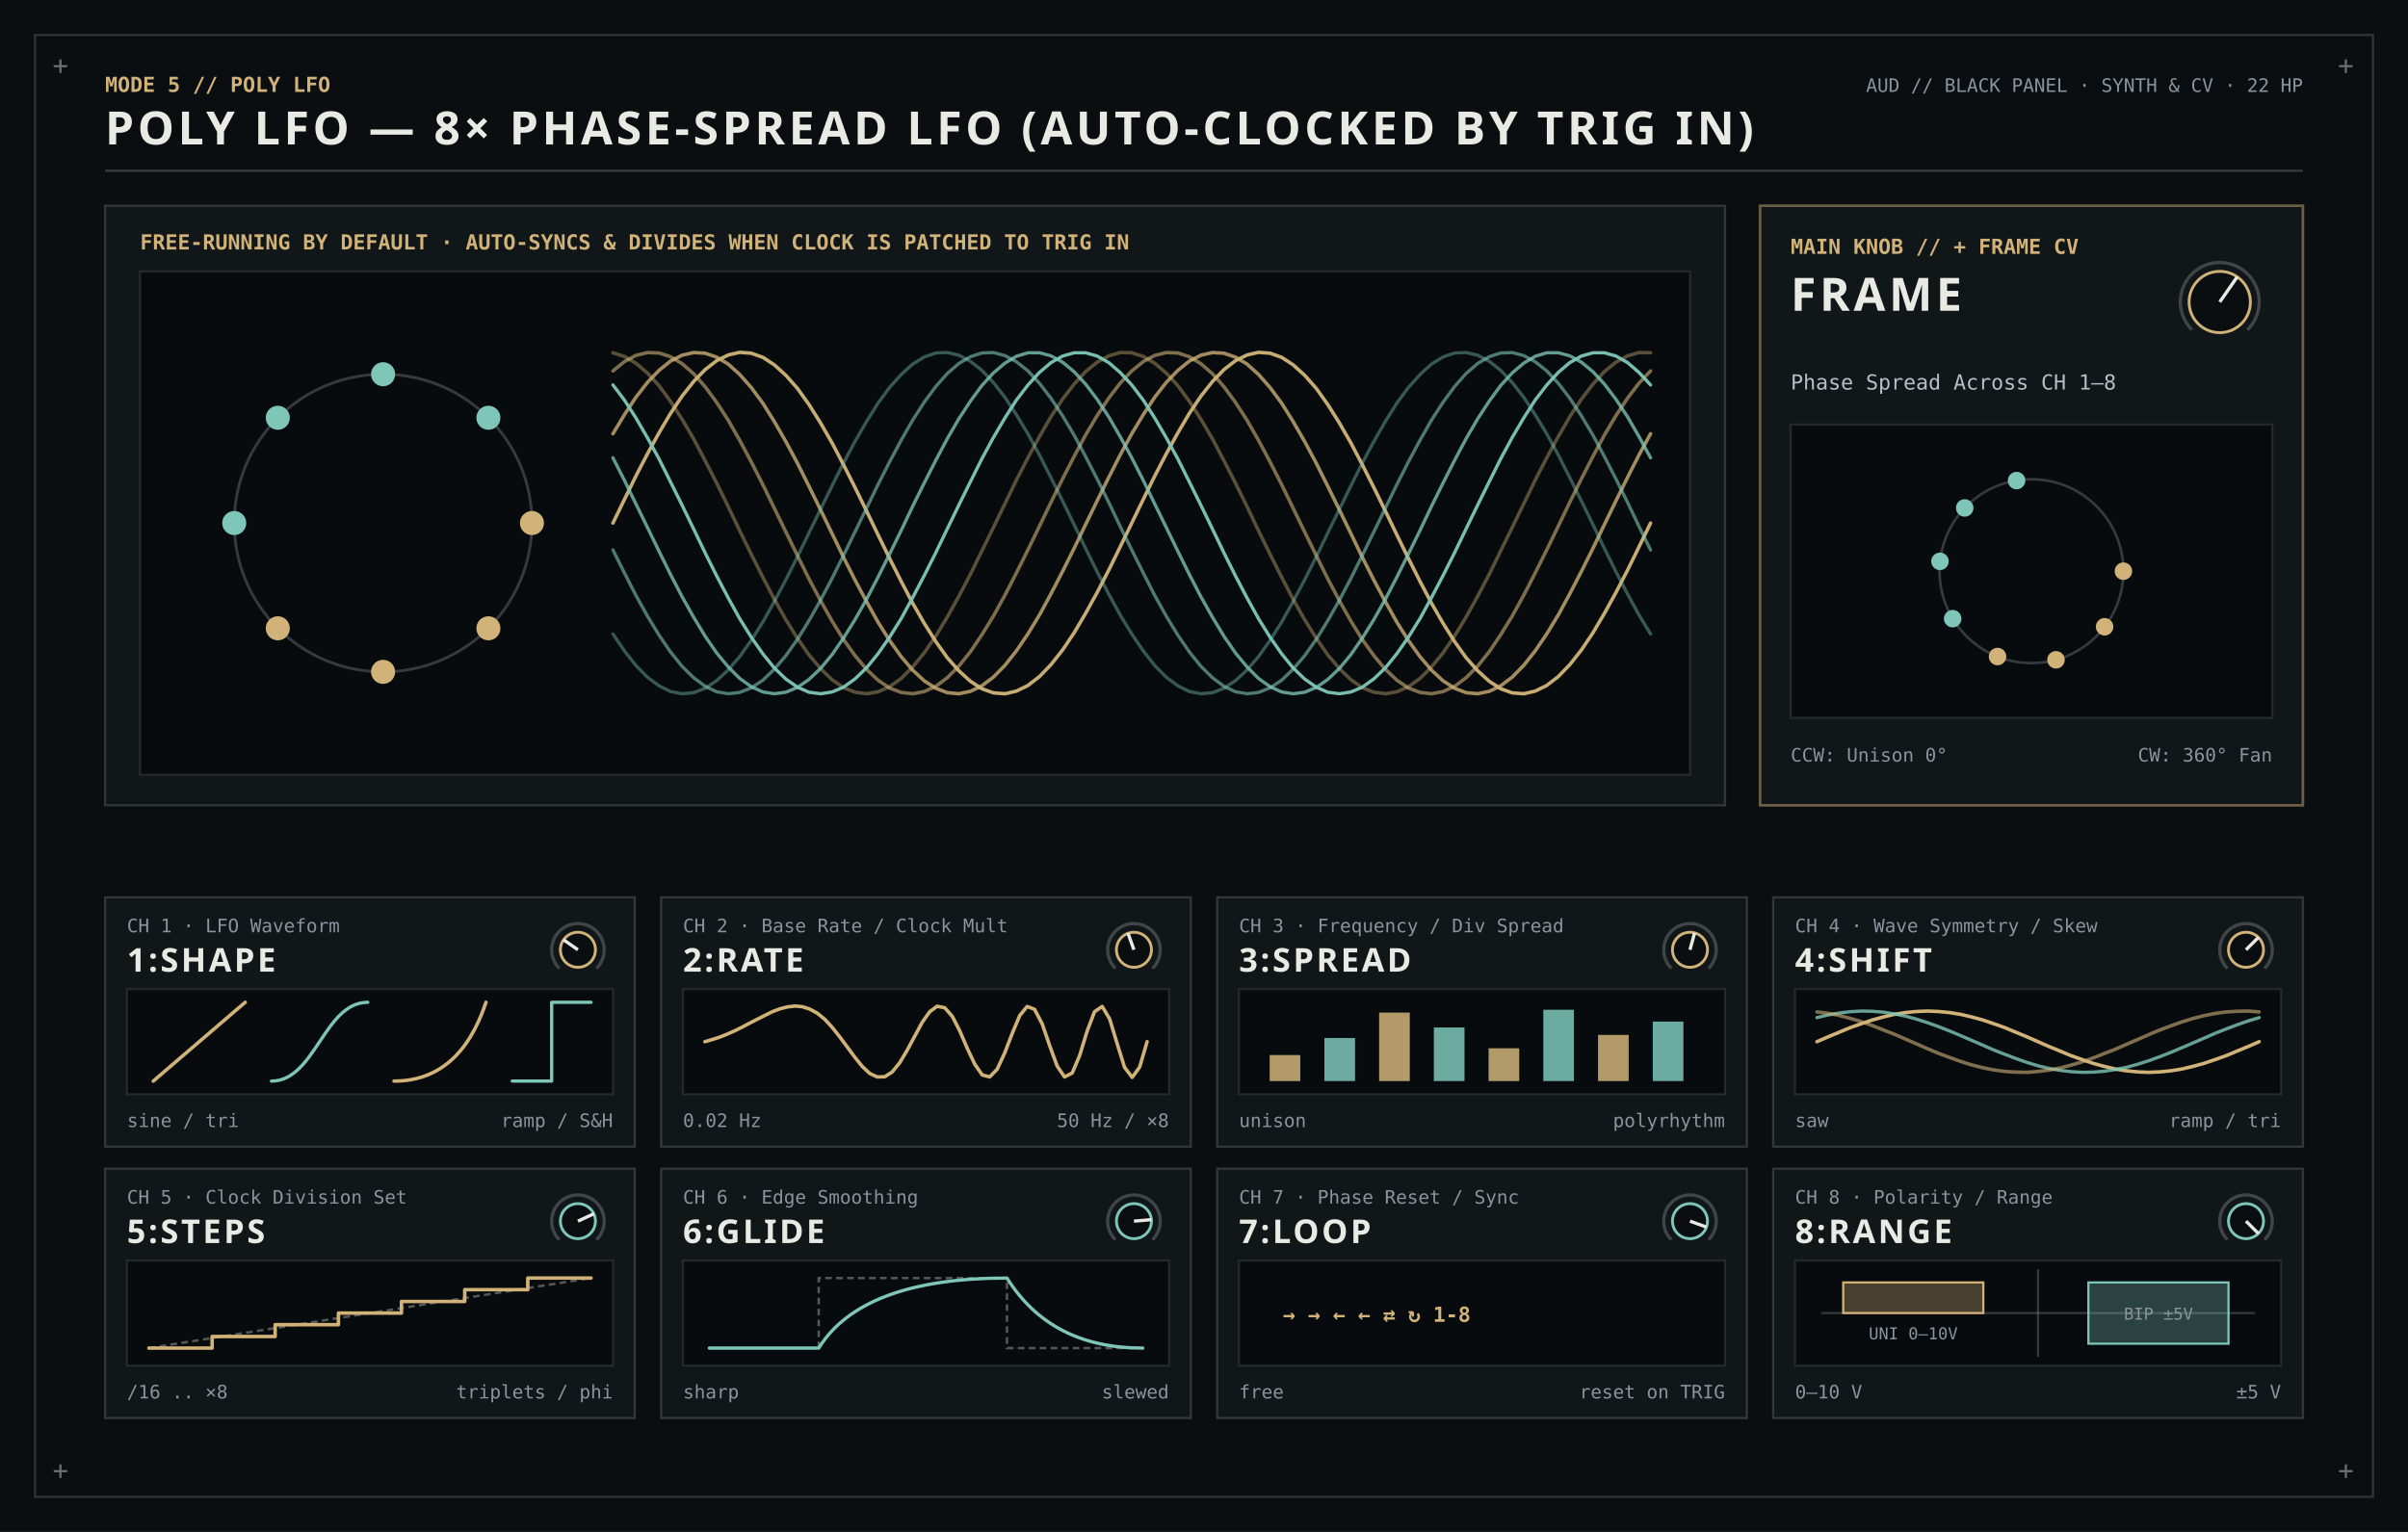
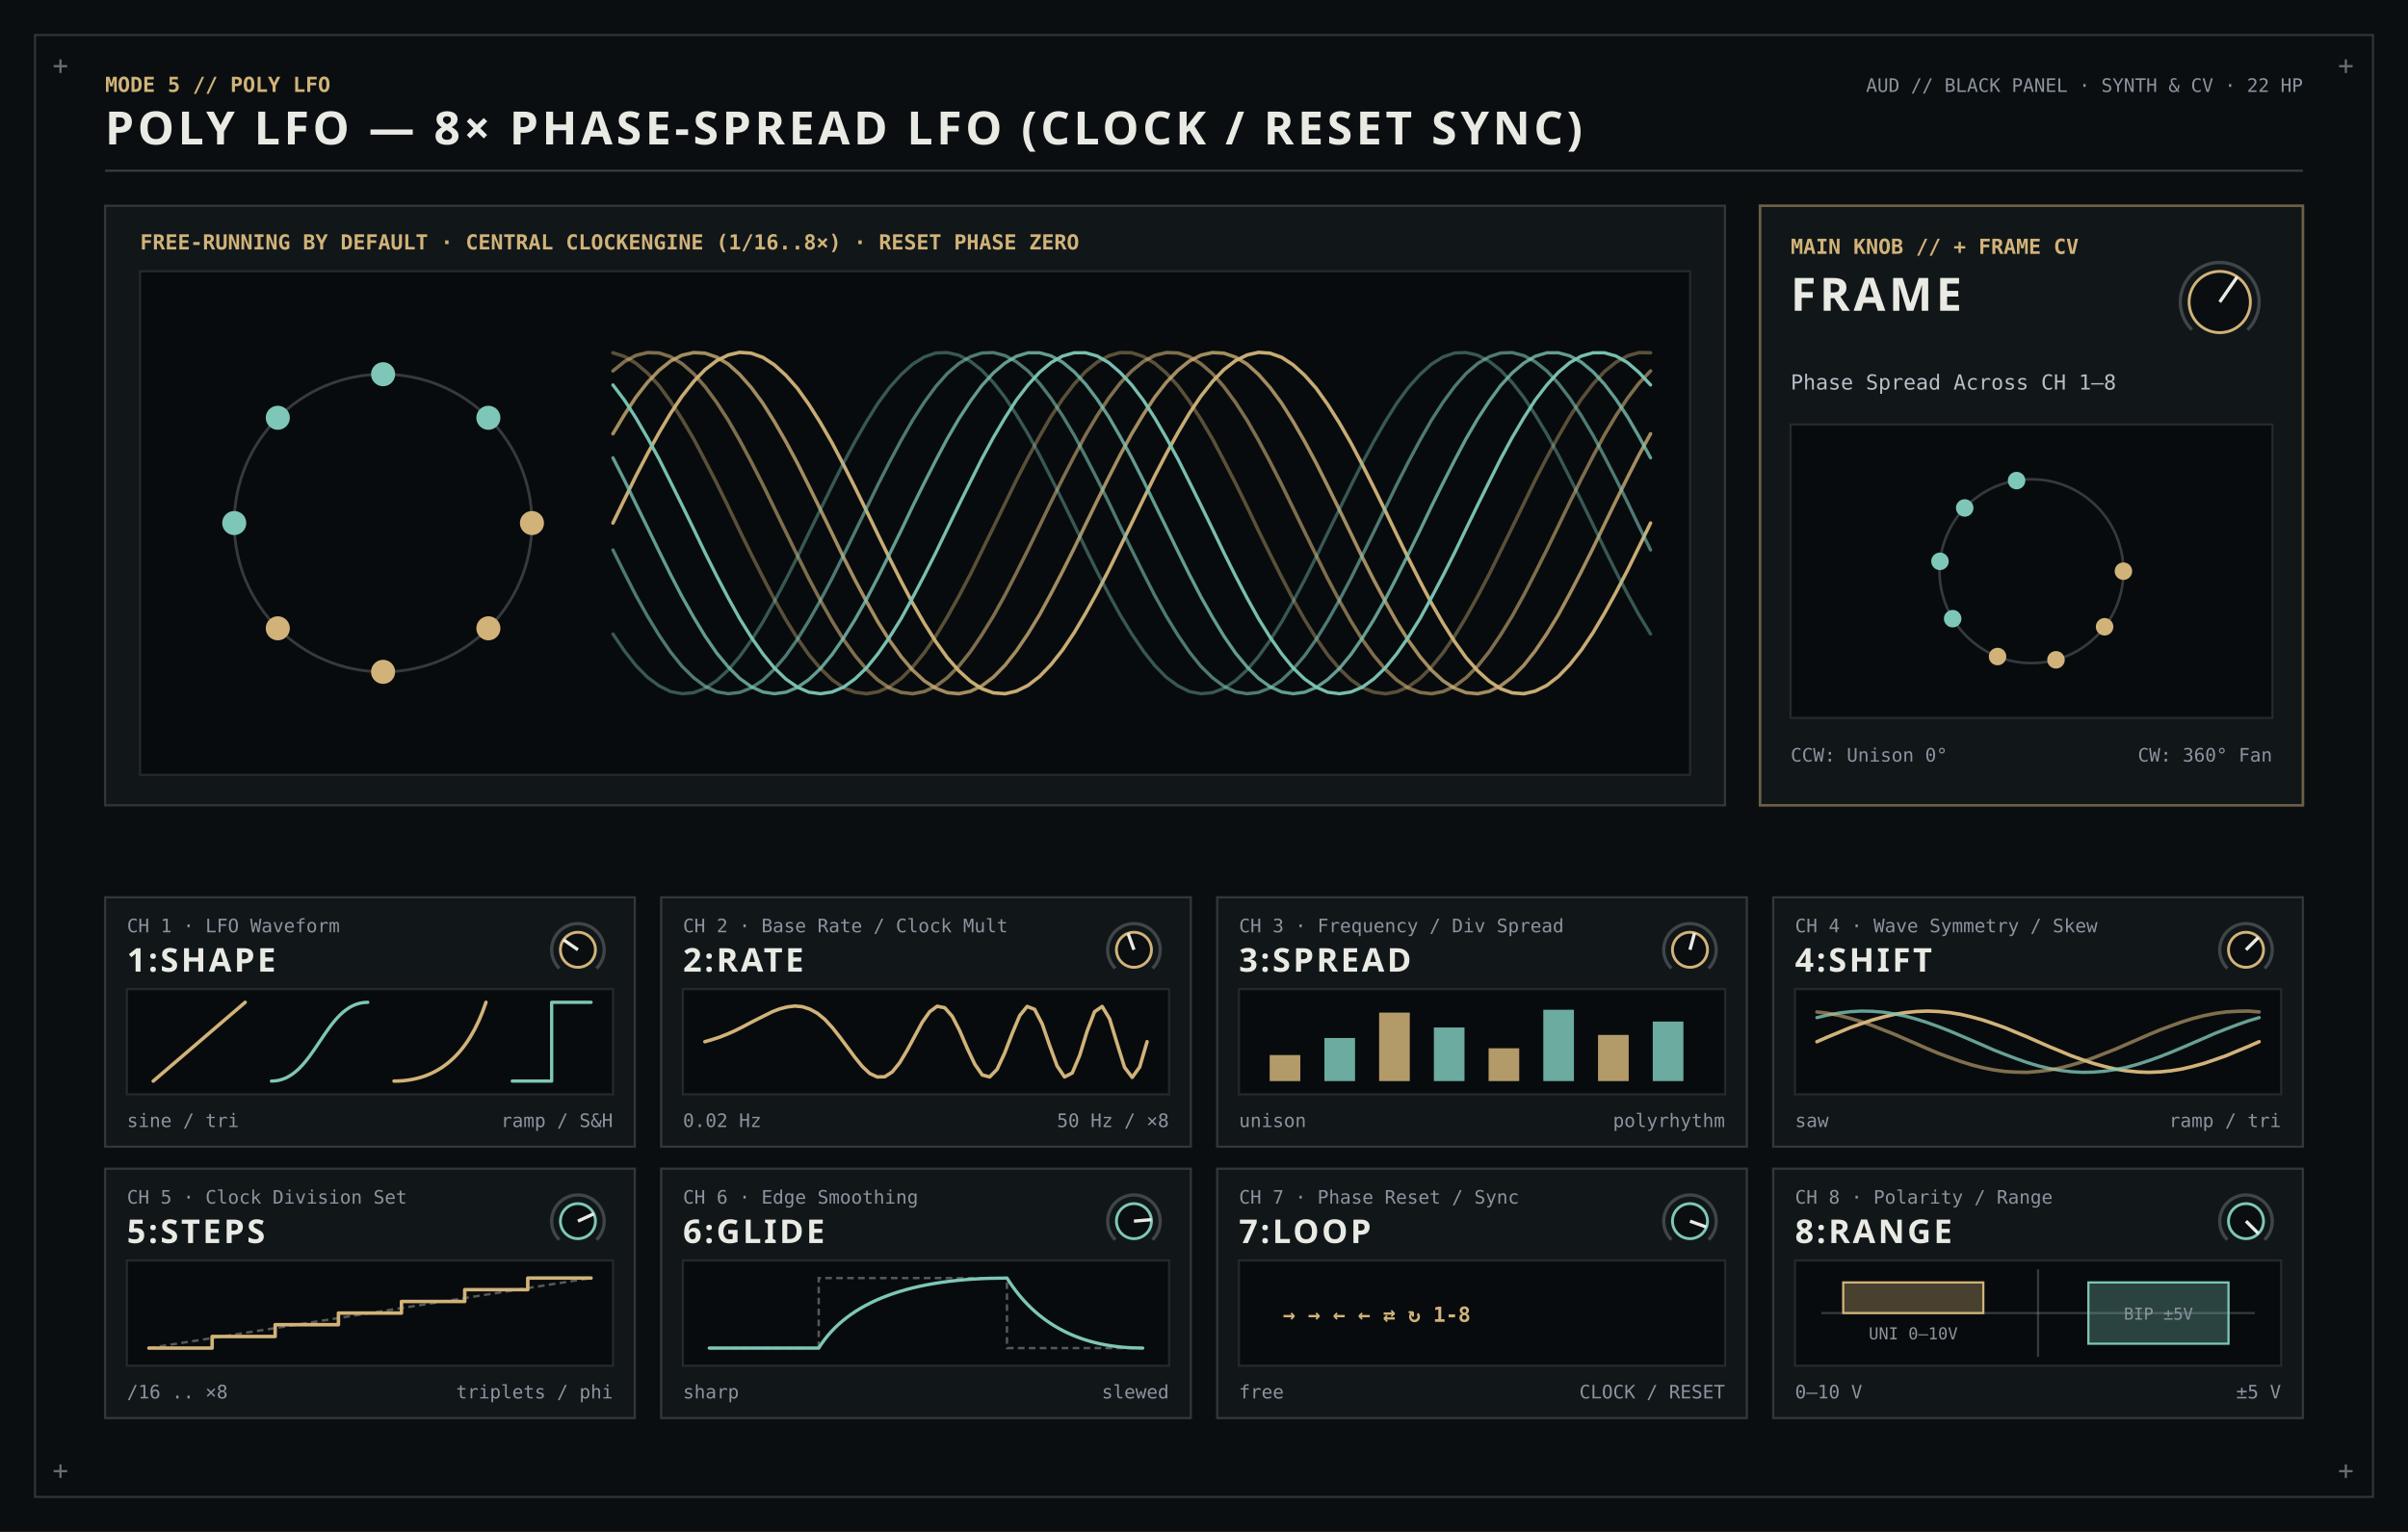
<svg xmlns="http://www.w3.org/2000/svg" viewBox="0 0 1100 700" width="1100" height="700">
  <defs>
    <style>
      .bg { fill: #0a0e10; }
      .card { fill: #111619; stroke: rgba(185, 190, 199, 0.22); stroke-width: 1; }
      .card-hi { fill: #111619; stroke: rgba(209, 179, 121, 0.48); stroke-width: 1.2; }
      .kcard { fill: #111619; stroke: rgba(185, 190, 199, 0.22); stroke-width: 1; }
      .plot { fill: #080b0d; stroke: rgba(185, 190, 199, 0.14); stroke-width: 1; }
      .title { font-family: 'Barlow Condensed', 'Bahnschrift', sans-serif; font-weight: 600; fill: #eaeae4; letter-spacing: 0.08em; font-size: 21px; }
      .kname { font-family: 'Barlow Condensed', 'Bahnschrift', sans-serif; font-weight: 600; fill: #eaeae4; letter-spacing: 0.08em; font-size: 15px; }
      .mono { font-family: 'JetBrains Mono', monospace; font-weight: 400; fill: #b9bec7; font-size: 9.5px; }
      .mono-sm { font-family: 'JetBrains Mono', monospace; font-weight: 400; fill: #8b949e; font-size: 8.5px; }
      .mono-xs { font-family: 'JetBrains Mono', monospace; font-weight: 400; fill: #8b949e; font-size: 7.5px; }
      .mono-acc { font-family: 'JetBrains Mono', monospace; font-weight: 600; fill: #d1b379; font-size: 9.5px; }
      .mono-cy { font-family: 'JetBrains Mono', monospace; font-weight: 600; fill: #7ec7b8; font-size: 9.5px; }
      .grid { stroke: rgba(185, 190, 199, 0.10); stroke-width: 1; }
      .axis { stroke: rgba(185, 190, 199, 0.26); stroke-width: 1; }
      .w-acc { fill: none; stroke: #d1b379; stroke-width: 1.6; stroke-linecap: round; stroke-linejoin: round; }
      .w-cy { fill: none; stroke: #7ec7b8; stroke-width: 1.5; stroke-linecap: round; stroke-linejoin: round; }
      .w-dim { fill: none; stroke: rgba(234, 234, 228, 0.35); stroke-width: 1.1; stroke-dasharray: 3 2; }
      .reg { font-family: 'JetBrains Mono', monospace; fill: #b9bec7; font-size: 12px; opacity: 0.55; }
    </style>
    <marker id="arr-a" viewBox="0 0 10 10" refX="8" refY="5" markerWidth="5" markerHeight="5" orient="auto-start-reverse">
      <path d="M 0 1 L 10 5 L 0 9 z" fill="#d1b379" />
    </marker>
    <marker id="arr-c" viewBox="0 0 10 10" refX="8" refY="5" markerWidth="5" markerHeight="5" orient="auto-start-reverse">
      <path d="M 0 1 L 10 5 L 0 9 z" fill="#7ec7b8" />
    </marker>
  </defs>
  <rect class="bg" x="0" y="0" width="1100" height="700" />
  <rect x="16" y="16" width="1068" height="668" fill="none" stroke="rgba(185, 190, 199, 0.22)" stroke-width="1" />
  <text class="reg" x="24" y="34">+</text>
  <text class="reg" x="1068" y="34">+</text>
  <text class="reg" x="24" y="676">+</text>
  <text class="reg" x="1068" y="676">+</text>
  <text class="mono-acc" x="48" y="42">MODE 5 // POLY LFO</text>
-   <text class="title" x="48" y="66">POLY LFO — 8× PHASE-SPREAD LFO (AUTO-CLOCKED BY TRIG IN)</text>
+   <text class="title" x="48" y="66">POLY LFO — 8× PHASE-SPREAD LFO (CLOCK / RESET SYNC)</text>
  <text class="mono-sm" x="1052" y="42" text-anchor="end">AUD // BLACK PANEL · SYNTH &amp; CV · 22 HP</text>
  <line x1="48" y1="78" x2="1052" y2="78" stroke="rgba(185, 190, 199, 0.26)" stroke-width="1" />
  <rect class="card" x="48" y="94" width="740" height="274" />
-   <text class="mono-acc" x="64" y="114">FREE-RUNNING BY DEFAULT  ·  AUTO-SYNCS &amp; DIVIDES WHEN CLOCK IS PATCHED TO TRIG IN</text>
+   <text class="mono-acc" x="64" y="114">FREE-RUNNING BY DEFAULT  ·  CENTRAL CLOCKENGINE (1/16..8×)  ·  RESET PHASE ZERO</text>
  <rect class="plot" x="64" y="124" width="708" height="230" />
  <circle cx="175" cy="239" r="68" fill="none" stroke="rgba(185, 190, 199, 0.26)" stroke-width="1.3" />
  <circle cx="243.0" cy="239.0" r="5.5" fill="#d1b379" />
  <circle cx="223.1" cy="287.1" r="5.5" fill="#d1b379" />
  <circle cx="175.0" cy="307.0" r="5.5" fill="#d1b379" />
  <circle cx="126.9" cy="287.1" r="5.5" fill="#d1b379" />
  <circle cx="107.0" cy="239.0" r="5.5" fill="#7ec7b8" />
  <circle cx="126.9" cy="190.9" r="5.5" fill="#7ec7b8" />
  <circle cx="175.0" cy="171.0" r="5.5" fill="#7ec7b8" />
  <circle cx="223.1" cy="190.9" r="5.5" fill="#7ec7b8" />
  <polyline class="w-acc" opacity="0.95" points="280.0,239.0 285.3,228.1 290.5,217.5 295.8,207.3 301.1,197.7 306.3,188.9 311.6,181.0 316.9,174.3 322.1,168.9 327.4,164.8 332.7,162.2 337.9,161.0 343.2,161.4 348.5,163.3 353.7,166.7 359.0,171.5 364.3,177.5 369.5,184.8 374.8,193.2 380.1,202.4 385.3,212.3 390.6,222.8 395.9,233.6 401.1,244.4 406.4,255.2 411.7,265.7 416.9,275.6 422.2,284.8 427.5,293.2 432.7,300.5 438.0,306.5 443.3,311.3 448.5,314.7 453.8,316.6 459.1,317.0 464.3,315.8 469.6,313.2 474.9,309.1 480.1,303.7 485.4,297.0 490.7,289.1 495.9,280.3 501.2,270.7 506.5,260.5 511.7,249.9 517.0,239.0 522.3,228.1 527.5,217.5 532.8,207.3 538.1,197.7 543.3,188.9 548.6,181.0 553.9,174.3 559.1,168.9 564.4,164.8 569.7,162.2 574.9,161.0 580.2,161.4 585.5,163.3 590.7,166.7 596.0,171.5 601.3,177.5 606.5,184.8 611.8,193.2 617.1,202.4 622.3,212.3 627.6,222.8 632.9,233.6 638.1,244.4 643.4,255.2 648.7,265.7 653.9,275.6 659.2,284.8 664.5,293.2 669.7,300.5 675.0,306.5 680.3,311.3 685.5,314.7 690.8,316.6 696.1,317.0 701.3,315.8 706.6,313.2 711.9,309.1 717.1,303.7 722.4,297.0 727.7,289.1 732.9,280.3 738.2,270.7 743.5,260.5 748.7,249.9 754.0,239.0" />
  <polyline class="w-acc" opacity="0.77" points="280.0,198.2 285.3,189.4 290.5,181.5 295.8,174.7 301.1,169.2 306.3,165.0 311.6,162.3 316.9,161.1 322.1,161.4 327.4,163.2 332.7,166.4 337.9,171.1 343.2,177.1 348.5,184.3 353.7,192.6 359.0,201.8 364.3,211.7 369.5,222.1 374.8,232.9 380.1,243.8 385.3,254.6 390.6,265.1 395.9,275.0 401.1,284.3 406.4,292.7 411.7,300.1 416.9,306.2 422.2,311.1 427.5,314.5 432.7,316.5 438.0,317.0 443.3,315.9 448.5,313.4 453.8,309.4 459.1,304.0 464.3,297.4 469.6,289.6 474.9,280.9 480.1,271.3 485.4,261.1 490.7,250.5 495.9,239.7 501.2,228.8 506.5,218.1 511.7,207.9 517.0,198.2 522.3,189.4 527.5,181.5 532.8,174.7 538.1,169.2 543.3,165.0 548.6,162.3 553.9,161.1 559.1,161.4 564.4,163.2 569.7,166.4 574.9,171.1 580.2,177.1 585.5,184.3 590.7,192.6 596.0,201.8 601.3,211.7 606.5,222.1 611.8,232.9 617.1,243.8 622.3,254.6 627.6,265.1 632.9,275.0 638.1,284.3 643.4,292.7 648.7,300.1 653.9,306.2 659.2,311.1 664.5,314.5 669.7,316.5 675.0,317.0 680.3,315.9 685.5,313.4 690.8,309.4 696.1,304.0 701.3,297.4 706.6,289.6 711.9,280.9 717.1,271.3 722.4,261.1 727.7,250.5 732.9,239.7 738.2,228.8 743.5,218.1 748.7,207.9 754.0,198.2" />
  <polyline class="w-acc" opacity="0.59" points="280.0,169.5 285.3,165.2 290.5,162.4 295.8,161.1 301.1,161.3 306.3,163.0 311.6,166.2 316.9,170.8 322.1,176.7 327.4,183.9 332.7,192.1 337.9,201.2 343.2,211.1 348.5,221.5 353.7,232.2 359.0,243.1 364.3,253.9 369.5,264.4 374.8,274.4 380.1,283.8 385.3,292.2 390.6,299.6 395.9,305.9 401.1,310.8 406.4,314.4 411.7,316.4 416.9,317.0 422.2,316.0 427.5,313.6 432.7,309.7 438.0,304.4 443.3,297.8 448.5,290.1 453.8,281.5 459.1,271.9 464.3,261.8 469.6,251.2 474.9,240.3 480.1,229.5 485.4,218.8 490.7,208.5 495.9,198.8 501.2,189.9 506.5,181.9 511.7,175.1 517.0,169.5 522.3,165.2 527.5,162.4 532.8,161.1 538.1,161.3 543.3,163.0 548.6,166.2 553.9,170.8 559.1,176.7 564.4,183.9 569.7,192.1 574.9,201.2 580.2,211.1 585.5,221.5 590.7,232.2 596.0,243.1 601.3,253.9 606.5,264.4 611.8,274.4 617.1,283.8 622.3,292.2 627.6,299.6 632.9,305.9 638.1,310.8 643.4,314.4 648.7,316.4 653.9,317.0 659.2,316.0 664.5,313.6 669.7,309.7 675.0,304.4 680.3,297.8 685.5,290.1 690.8,281.5 696.1,271.9 701.3,261.8 706.6,251.2 711.9,240.3 717.1,229.5 722.4,218.8 727.7,208.5 732.9,198.8 738.2,189.9 743.5,181.9 748.7,175.1 754.0,169.5" />
  <polyline class="w-acc" opacity="0.41" points="280.0,161.2 285.3,162.9 290.5,166.0 295.8,170.5 301.1,176.3 306.3,183.4 311.6,191.6 316.9,200.6 322.1,210.5 327.4,220.8 332.7,231.6 337.9,242.5 343.2,253.3 348.5,263.8 353.7,273.8 359.0,283.2 364.3,291.7 369.5,299.2 374.8,305.5 380.1,310.6 385.3,314.2 390.6,316.3 395.9,317.0 401.1,316.1 406.4,313.8 411.7,310.0 416.9,304.8 422.2,298.3 427.5,290.6 432.7,282.0 438.0,272.5 443.3,262.4 448.5,251.8 453.8,241.0 459.1,230.1 464.3,219.4 469.6,209.1 474.9,199.4 480.1,190.4 485.4,182.4 490.7,175.5 495.9,169.8 501.2,165.5 506.5,162.6 511.7,161.1 517.0,161.2 522.3,162.9 527.5,166.0 532.8,170.5 538.1,176.3 543.3,183.4 548.6,191.6 553.9,200.6 559.1,210.5 564.4,220.8 569.7,231.6 574.9,242.5 580.2,253.3 585.5,263.8 590.7,273.8 596.0,283.2 601.3,291.7 606.5,299.2 611.8,305.5 617.1,310.6 622.3,314.2 627.6,316.3 632.9,317.0 638.1,316.1 643.4,313.8 648.7,310.0 653.9,304.8 659.2,298.3 664.5,290.6 669.7,282.0 675.0,272.5 680.3,262.4 685.5,251.8 690.8,241.0 696.1,230.1 701.3,219.4 706.6,209.1 711.9,199.4 717.1,190.4 722.4,182.4 727.7,175.5 732.9,169.8 738.2,165.5 743.5,162.6 748.7,161.1 754.0,161.2" />
  <polyline class="w-cy" opacity="0.95" points="280.0,175.9 285.3,182.9 290.5,191.0 295.8,200.1 301.1,209.8 306.3,220.2 311.6,230.9 316.9,241.8 322.1,252.6 327.4,263.2 332.7,273.3 337.9,282.7 343.2,291.2 348.5,298.8 353.7,305.2 359.0,310.3 364.3,314.0 369.5,316.3 374.8,317.0 380.1,316.2 385.3,314.0 390.6,310.2 395.9,305.1 401.1,298.7 406.4,291.1 411.7,282.6 416.9,273.1 422.2,263.0 427.5,252.5 432.7,241.7 438.0,230.8 443.3,220.1 448.5,209.7 453.8,199.9 459.1,190.9 464.3,182.8 469.6,175.9 474.9,170.1 480.1,165.7 485.4,162.7 490.7,161.2 495.9,161.2 501.2,162.7 506.5,165.7 511.7,170.2 517.0,175.9 522.3,182.9 527.5,191.0 532.8,200.1 538.1,209.8 543.3,220.2 548.6,230.9 553.9,241.8 559.1,252.6 564.4,263.2 569.7,273.3 574.9,282.7 580.2,291.2 585.5,298.8 590.7,305.2 596.0,310.3 601.3,314.0 606.5,316.3 611.8,317.0 617.1,316.2 622.3,314.0 627.6,310.2 632.9,305.1 638.1,298.7 643.4,291.1 648.7,282.6 653.9,273.1 659.2,263.0 664.5,252.5 669.7,241.7 675.0,230.8 680.3,220.1 685.5,209.7 690.8,199.9 696.1,190.9 701.3,182.8 706.6,175.9 711.9,170.1 717.1,165.7 722.4,162.7 727.7,161.2 732.9,161.2 738.2,162.7 743.5,165.7 748.7,170.2 754.0,175.9" />
  <polyline class="w-cy" opacity="0.77" points="280.0,209.2 285.3,219.6 290.5,230.3 295.8,241.1 301.1,252.0 306.3,262.5 311.6,272.7 316.9,282.1 322.1,290.7 327.4,298.4 332.7,304.8 337.9,310.0 343.2,313.8 348.5,316.2 353.7,317.0 359.0,316.3 364.3,314.1 369.5,310.5 374.8,305.5 380.1,299.1 385.3,291.6 390.6,283.1 395.9,273.7 401.1,263.7 406.4,253.1 411.7,242.3 416.9,231.4 422.2,220.7 427.5,210.3 432.7,200.5 438.0,191.4 443.3,183.3 448.5,176.2 453.8,170.4 459.1,165.9 464.3,162.8 469.6,161.2 474.9,161.2 480.1,162.6 485.4,165.5 490.7,169.9 495.9,175.5 501.2,182.5 506.5,190.5 511.7,199.5 517.0,209.2 522.3,219.6 527.5,230.3 532.8,241.1 538.1,252.0 543.3,262.5 548.6,272.7 553.9,282.1 559.1,290.7 564.4,298.4 569.7,304.8 574.9,310.0 580.2,313.8 585.5,316.2 590.7,317.0 596.0,316.3 601.3,314.1 606.5,310.5 611.8,305.5 617.1,299.1 622.3,291.6 627.6,283.1 632.9,273.7 638.1,263.7 643.4,253.1 648.7,242.3 653.9,231.4 659.2,220.7 664.5,210.3 669.7,200.5 675.0,191.4 680.3,183.3 685.5,176.2 690.8,170.4 696.1,165.9 701.3,162.8 706.6,161.2 711.9,161.2 717.1,162.6 722.4,165.5 727.7,169.9 732.9,175.5 738.2,182.5 743.5,190.5 748.7,199.5 754.0,209.2" />
  <polyline class="w-cy" opacity="0.59" points="280.0,251.3 285.3,261.9 290.5,272.1 295.8,281.6 301.1,290.3 306.3,297.9 311.6,304.5 316.9,309.7 322.1,313.6 327.4,316.1 332.7,317.0 337.9,316.4 343.2,314.3 348.5,310.8 353.7,305.8 359.0,299.6 364.3,292.1 369.5,283.7 374.8,274.3 380.1,264.3 385.3,253.8 390.6,243.0 395.9,232.1 401.1,221.4 406.4,211.0 411.7,201.1 416.9,192.0 422.2,183.8 427.5,176.6 432.7,170.7 438.0,166.1 443.3,163.0 448.5,161.3 453.8,161.1 459.1,162.5 464.3,165.3 469.6,169.5 474.9,175.2 480.1,182.0 485.4,190.0 490.7,198.9 495.9,208.6 501.2,218.9 506.5,229.6 511.7,240.5 517.0,251.3 522.3,261.9 527.5,272.1 532.8,281.6 538.1,290.3 543.3,297.9 548.6,304.5 553.9,309.7 559.1,313.6 564.4,316.1 569.7,317.0 574.9,316.4 580.2,314.3 585.5,310.8 590.7,305.8 596.0,299.6 601.3,292.1 606.5,283.7 611.8,274.3 617.1,264.3 622.3,253.8 627.6,243.0 632.9,232.1 638.1,221.4 643.4,211.0 648.7,201.1 653.9,192.0 659.2,183.8 664.5,176.6 669.7,170.7 675.0,166.1 680.3,163.0 685.5,161.3 690.8,161.1 696.1,162.5 701.3,165.3 706.6,169.5 711.9,175.2 717.1,182.0 722.4,190.0 727.7,198.9 732.9,208.6 738.2,218.9 743.5,229.6 748.7,240.5 754.0,251.3" />
  <polyline class="w-cy" opacity="0.41" points="280.0,289.7 285.3,297.5 290.5,304.1 295.8,309.5 301.1,313.4 306.3,316.0 311.6,317.0 316.9,316.5 322.1,314.5 327.4,311.0 332.7,306.1 337.9,300.0 343.2,292.6 348.5,284.2 353.7,274.9 359.0,264.9 364.3,254.4 369.5,243.6 374.8,232.8 380.1,222.0 385.3,211.6 390.6,201.7 395.9,192.5 401.1,184.2 406.4,177.0 411.7,171.1 416.9,166.4 422.2,163.1 427.5,161.3 432.7,161.1 438.0,162.3 443.3,165.1 448.5,169.2 453.8,174.8 459.1,181.6 464.3,189.5 469.6,198.3 474.9,208.0 480.1,218.3 485.4,228.9 490.7,239.8 495.9,250.6 501.2,261.3 506.5,271.5 511.7,281.0 517.0,289.7 522.3,297.5 527.5,304.1 532.8,309.5 538.1,313.4 543.3,316.0 548.6,317.0 553.9,316.5 559.1,314.5 564.4,311.0 569.7,306.1 574.9,300.0 580.2,292.6 585.5,284.2 590.7,274.9 596.0,264.9 601.3,254.4 606.5,243.6 611.8,232.8 617.1,222.0 622.3,211.6 627.6,201.7 632.9,192.5 638.1,184.2 643.4,177.0 648.7,171.1 653.9,166.4 659.2,163.1 664.5,161.3 669.7,161.1 675.0,162.3 680.3,165.1 685.5,169.2 690.8,174.8 696.1,181.6 701.3,189.5 706.6,198.3 711.9,208.0 717.1,218.3 722.4,228.9 727.7,239.8 732.9,250.6 738.2,261.3 743.5,271.5 748.7,281.0 754.0,289.7" />
  <rect class="card-hi" x="804" y="94" width="248" height="274" />
  <text class="mono-acc" x="818" y="116">MAIN KNOB // + FRAME CV</text>
  <text class="title" x="818" y="142">FRAME</text>
  <path d="M 1001.3 150.7 A 18 18 0 1 1 1026.7 150.7" fill="none" stroke="rgba(185, 190, 199, 0.28)" stroke-width="1.5" />
  <circle cx="1014" cy="138" r="14" fill="#0a0e10" stroke="#d1b379" stroke-width="1.3" />
  <line x1="1014" y1="138" x2="1022.0" y2="126.5" stroke="#eaeae4" stroke-width="1.5" />
  <text class="mono" x="818" y="178">Phase Spread Across CH 1–8</text>
  <rect class="plot" x="818" y="194" width="220" height="134" />
  <circle cx="928" cy="261" r="42" fill="none" stroke="rgba(185, 190, 199, 0.26)" stroke-width="1.2" />
  <circle cx="970.0" cy="261.0" r="4" fill="#d1b379" />
  <circle cx="961.4" cy="286.4" r="4" fill="#d1b379" />
  <circle cx="939.2" cy="301.5" r="4" fill="#d1b379" />
  <circle cx="912.5" cy="300.0" r="4" fill="#d1b379" />
  <circle cx="892.0" cy="282.7" r="4" fill="#7ec7b8" />
  <circle cx="886.2" cy="256.5" r="4" fill="#7ec7b8" />
  <circle cx="897.5" cy="232.1" r="4" fill="#7ec7b8" />
  <circle cx="921.2" cy="219.6" r="4" fill="#7ec7b8" />
  <text class="mono-sm" x="818" y="348">CCW: Unison 0°</text>
  <text class="mono-sm" x="1038" y="348" text-anchor="end">CW: 360° Fan</text>
  <rect class="kcard" x="48" y="410" width="242" height="114" />
  <text class="mono-sm" x="58" y="426">CH 1 · LFO Waveform</text>
  <text class="kname" x="58" y="444">1:SHAPE</text>
  <path d="M 255.5 442.5 A 12 12 0 1 1 272.5 442.5" fill="none" stroke="rgba(185, 190, 199, 0.28)" stroke-width="1.5" />
  <circle cx="264" cy="434" r="8" fill="#0a0e10" stroke="#d1b379" stroke-width="1.3" />
  <line x1="264" y1="434" x2="257.4" y2="429.4" stroke="#eaeae4" stroke-width="1.5" />
  <rect class="plot" x="58" y="452" width="222" height="48" />
  <line class="w-acc" x1="70" y1="494" x2="112" y2="458" />
  <path class="w-cy" d="M 124 494 C 144 494, 148 458, 168 458" />
  <path class="w-acc" d="M 180 494 Q 210 494 222 458" />
  <polyline class="w-cy" points="234,494 252,494 252,458 270,458" />
  <text class="mono-sm" x="58" y="515">sine / tri</text>
  <text class="mono-sm" x="280" y="515" text-anchor="end">ramp / S&amp;H</text>
  <rect class="kcard" x="302" y="410" width="242" height="114" />
  <text class="mono-sm" x="312" y="426">CH 2 · Base Rate / Clock Mult</text>
  <text class="kname" x="312" y="444">2:RATE</text>
  <path d="M 509.5 442.5 A 12 12 0 1 1 526.5 442.5" fill="none" stroke="rgba(185, 190, 199, 0.28)" stroke-width="1.5" />
  <circle cx="518" cy="434" r="8" fill="#0a0e10" stroke="#d1b379" stroke-width="1.3" />
  <line x1="518" y1="434" x2="515.3" y2="426.5" stroke="#eaeae4" stroke-width="1.5" />
  <rect class="plot" x="312" y="452" width="222" height="48" />
  <polyline class="w-acc" points="322.0,476.0 325.4,475.0 328.8,473.9 332.3,472.5 335.7,471.0 339.1,469.3 342.5,467.5 346.0,465.7 349.4,464.0 352.8,462.3 356.2,461.0 359.7,460.1 363.1,459.7 366.5,460.0 369.9,461.1 373.4,463.0 376.8,465.8 380.2,469.5 383.6,473.8 387.1,478.5 390.5,483.1 393.9,487.3 397.3,490.5 400.7,492.1 404.2,492.0 407.6,489.8 411.0,485.6 414.4,479.9 417.9,473.4 421.3,467.1 424.7,462.3 428.1,459.8 431.6,460.5 435.0,464.4 438.4,471.0 441.8,478.9 445.3,486.3 448.7,491.2 452.1,492.1 455.5,488.6 458.9,481.3 462.4,472.2 465.8,464.1 469.2,459.9 472.6,461.2 476.1,467.9 479.5,477.8 482.9,487.1 486.3,492.1 489.8,490.3 493.2,482.3 496.6,471.2 500.0,462.3 503.5,459.9 506.9,465.6 510.3,476.8 513.7,487.7 517.2,492.3 520.6,487.6 524.0,476.0" />
  <text class="mono-sm" x="312" y="515">0.02 Hz</text>
  <text class="mono-sm" x="534" y="515" text-anchor="end">50 Hz / ×8</text>
  <rect class="kcard" x="556" y="410" width="242" height="114" />
  <text class="mono-sm" x="566" y="426">CH 3 · Frequency / Div Spread</text>
  <text class="kname" x="566" y="444">3:SPREAD</text>
  <path d="M 763.5 442.5 A 12 12 0 1 1 780.5 442.5" fill="none" stroke="rgba(185, 190, 199, 0.28)" stroke-width="1.5" />
  <circle cx="772" cy="434" r="8" fill="#0a0e10" stroke="#d1b379" stroke-width="1.3" />
  <line x1="772" y1="434" x2="774.1" y2="426.3" stroke="#eaeae4" stroke-width="1.5" />
  <rect class="plot" x="566" y="452" width="222" height="48" />
  <rect x="580" y="482.1" width="14" height="11.9" fill="#d1b379" opacity="0.85" />
  <rect x="605" y="474.3" width="14" height="19.7" fill="#7ec7b8" opacity="0.85" />
  <rect x="630" y="462.7" width="14" height="31.3" fill="#d1b379" opacity="0.85" />
  <rect x="655" y="469.5" width="14" height="24.5" fill="#7ec7b8" opacity="0.85" />
  <rect x="680" y="479.0" width="14" height="15.0" fill="#d1b379" opacity="0.85" />
  <rect x="705" y="461.4" width="14" height="32.6" fill="#7ec7b8" opacity="0.85" />
  <rect x="730" y="472.9" width="14" height="21.1" fill="#d1b379" opacity="0.85" />
  <rect x="755" y="466.8" width="14" height="27.2" fill="#7ec7b8" opacity="0.85" />
  <text class="mono-sm" x="566" y="515">unison</text>
  <text class="mono-sm" x="788" y="515" text-anchor="end">polyrhythm</text>
  <rect class="kcard" x="810" y="410" width="242" height="114" />
  <text class="mono-sm" x="820" y="426">CH 4 · Wave Symmetry / Skew</text>
  <text class="kname" x="820" y="444">4:SHIFT</text>
  <path d="M 1017.5 442.5 A 12 12 0 1 1 1034.5 442.5" fill="none" stroke="rgba(185, 190, 199, 0.28)" stroke-width="1.5" />
  <circle cx="1026" cy="434" r="8" fill="#0a0e10" stroke="#d1b379" stroke-width="1.3" />
  <line x1="1026" y1="434" x2="1031.7" y2="428.3" stroke="#eaeae4" stroke-width="1.5" />
  <rect class="plot" x="820" y="452" width="222" height="48" />
  <polyline class="w-acc" opacity="1.00" points="830.0,476.0 835.0,473.8 840.1,471.7 845.1,469.6 850.2,467.8 855.2,466.1 860.3,464.7 865.4,463.5 870.4,462.7 875.5,462.2 880.5,462.0 885.5,462.2 890.6,462.7 895.6,463.5 900.7,464.7 905.8,466.1 910.8,467.8 915.9,469.6 920.9,471.7 926.0,473.8 931.0,476.0 936.0,478.2 941.1,480.3 946.1,482.4 951.2,484.2 956.2,485.9 961.3,487.3 966.4,488.5 971.4,489.3 976.5,489.8 981.5,490.0 986.5,489.8 991.6,489.3 996.6,488.5 1001.7,487.3 1006.8,485.9 1011.8,484.2 1016.9,482.4 1021.9,480.3 1027.0,478.2 1032.0,476.0" />
  <polyline class="w-cy" opacity="0.80" points="830.0,465.0 835.0,463.8 840.1,462.9 845.1,462.3 850.2,462.0 855.2,462.1 860.3,462.5 865.4,463.3 870.4,464.3 875.5,465.7 880.5,467.3 885.5,469.1 890.6,471.1 895.6,473.2 900.7,475.4 905.8,477.6 910.8,479.8 915.9,481.8 920.9,483.7 926.0,485.5 931.0,487.0 936.0,488.2 941.1,489.1 946.1,489.7 951.2,490.0 956.2,489.9 961.3,489.5 966.4,488.7 971.4,487.7 976.5,486.3 981.5,484.7 986.5,482.9 991.6,480.9 996.6,478.8 1001.7,476.6 1006.8,474.4 1011.8,472.2 1016.9,470.2 1021.9,468.3 1027.0,466.5 1032.0,465.0" />
  <polyline class="w-acc" opacity="0.60" points="830.0,462.4 835.0,463.0 840.1,464.0 845.1,465.3 850.2,466.8 855.2,468.6 860.3,470.6 865.4,472.6 870.4,474.8 875.5,477.0 880.5,479.2 885.5,481.3 890.6,483.2 895.6,485.0 900.7,486.6 905.8,487.9 910.8,488.9 915.9,489.6 920.9,489.9 926.0,490.0 931.0,489.6 936.0,489.0 941.1,488.0 946.1,486.7 951.2,485.2 956.2,483.4 961.3,481.4 966.4,479.4 971.4,477.2 976.5,475.0 981.5,472.8 986.5,470.7 991.6,468.8 996.6,467.0 1001.7,465.4 1006.8,464.1 1011.8,463.1 1016.9,462.4 1021.9,462.1 1027.0,462.0 1032.0,462.4" />
  <text class="mono-sm" x="820" y="515">saw</text>
  <text class="mono-sm" x="1042" y="515" text-anchor="end">ramp / tri</text>
  <rect class="kcard" x="48" y="534" width="242" height="114" />
  <text class="mono-sm" x="58" y="550">CH 5 · Clock Division Set</text>
  <text class="kname" x="58" y="568">5:STEPS</text>
  <path d="M 255.5 566.5 A 12 12 0 1 1 272.5 566.5" fill="none" stroke="rgba(185, 190, 199, 0.28)" stroke-width="1.5" />
  <circle cx="264" cy="558" r="8" fill="#0a0e10" stroke="#7ec7b8" stroke-width="1.3" />
  <line x1="264" y1="558" x2="271.3" y2="554.6" stroke="#eaeae4" stroke-width="1.5" />
  <rect class="plot" x="58" y="576" width="222" height="48" />
  <line class="w-dim" x1="68" y1="616" x2="270" y2="584" />
  <polyline class="w-acc" points="68.0,616.0 96.9,616.0 96.9,610.7 125.7,610.7 125.7,605.3 154.6,605.3 154.6,600.0 183.4,600.0 183.4,594.7 212.3,594.7 212.3,589.3 241.1,589.3 241.1,584.0 270.0,584.0" />
  <text class="mono-sm" x="58" y="639">/16 .. ×8</text>
  <text class="mono-sm" x="280" y="639" text-anchor="end">triplets / phi</text>
  <rect class="kcard" x="302" y="534" width="242" height="114" />
  <text class="mono-sm" x="312" y="550">CH 6 · Edge Smoothing</text>
  <text class="kname" x="312" y="568">6:GLIDE</text>
  <path d="M 509.5 566.5 A 12 12 0 1 1 526.5 566.5" fill="none" stroke="rgba(185, 190, 199, 0.28)" stroke-width="1.5" />
  <circle cx="518" cy="558" r="8" fill="#0a0e10" stroke="#7ec7b8" stroke-width="1.3" />
  <line x1="518" y1="558" x2="526.0" y2="557.3" stroke="#eaeae4" stroke-width="1.5" />
  <rect class="plot" x="312" y="576" width="222" height="48" />
  <polyline class="w-dim" points="324,616 374,616 374,584 460,584 460,616 522,616" />
  <path class="w-cy" d="M 324 616 L 374 616 Q 394 584 460 584 Q 480 616 522 616" />
  <text class="mono-sm" x="312" y="639">sharp</text>
  <text class="mono-sm" x="534" y="639" text-anchor="end">slewed</text>
  <rect class="kcard" x="556" y="534" width="242" height="114" />
  <text class="mono-sm" x="566" y="550">CH 7 · Phase Reset / Sync</text>
  <text class="kname" x="566" y="568">7:LOOP</text>
  <path d="M 763.5 566.5 A 12 12 0 1 1 780.5 566.5" fill="none" stroke="rgba(185, 190, 199, 0.28)" stroke-width="1.5" />
  <circle cx="772" cy="558" r="8" fill="#0a0e10" stroke="#7ec7b8" stroke-width="1.3" />
  <line x1="772" y1="558" x2="779.5" y2="560.7" stroke="#eaeae4" stroke-width="1.5" />
  <rect class="plot" x="566" y="576" width="222" height="48" />
  <text class="mono-acc" x="586" y="604">→ →    ← ←    ⇄    ↻ 1-8</text>
  <text class="mono-sm" x="566" y="639">free</text>
-   <text class="mono-sm" x="788" y="639" text-anchor="end">reset on TRIG</text>
+   <text class="mono-sm" x="788" y="639" text-anchor="end">CLOCK / RESET</text>
  <rect class="kcard" x="810" y="534" width="242" height="114" />
  <text class="mono-sm" x="820" y="550">CH 8 · Polarity / Range</text>
  <text class="kname" x="820" y="568">8:RANGE</text>
  <path d="M 1017.5 566.5 A 12 12 0 1 1 1034.5 566.5" fill="none" stroke="rgba(185, 190, 199, 0.28)" stroke-width="1.5" />
  <circle cx="1026" cy="558" r="8" fill="#0a0e10" stroke="#7ec7b8" stroke-width="1.3" />
  <line x1="1026" y1="558" x2="1031.7" y2="563.7" stroke="#eaeae4" stroke-width="1.5" />
  <rect class="plot" x="820" y="576" width="222" height="48" />
  <line class="axis" x1="931.0" y1="580" x2="931.0" y2="620" />
  <line class="axis" x1="832" y1="600.0" x2="1030" y2="600.0" />
  <rect x="842" y="586" width="64" height="14" fill="rgba(209, 179, 121, 0.32)" stroke="#d1b379" />
  <text class="mono-xs" x="874" y="612" text-anchor="middle">UNI 0–10V</text>
  <rect x="954" y="586" width="64" height="28" fill="rgba(126, 199, 184, 0.30)" stroke="#7ec7b8" />
  <text class="mono-xs" x="986" y="603" text-anchor="middle">BIP ±5V</text>
  <text class="mono-sm" x="820" y="639">0–10 V</text>
  <text class="mono-sm" x="1042" y="639" text-anchor="end">±5 V</text>
</svg>
